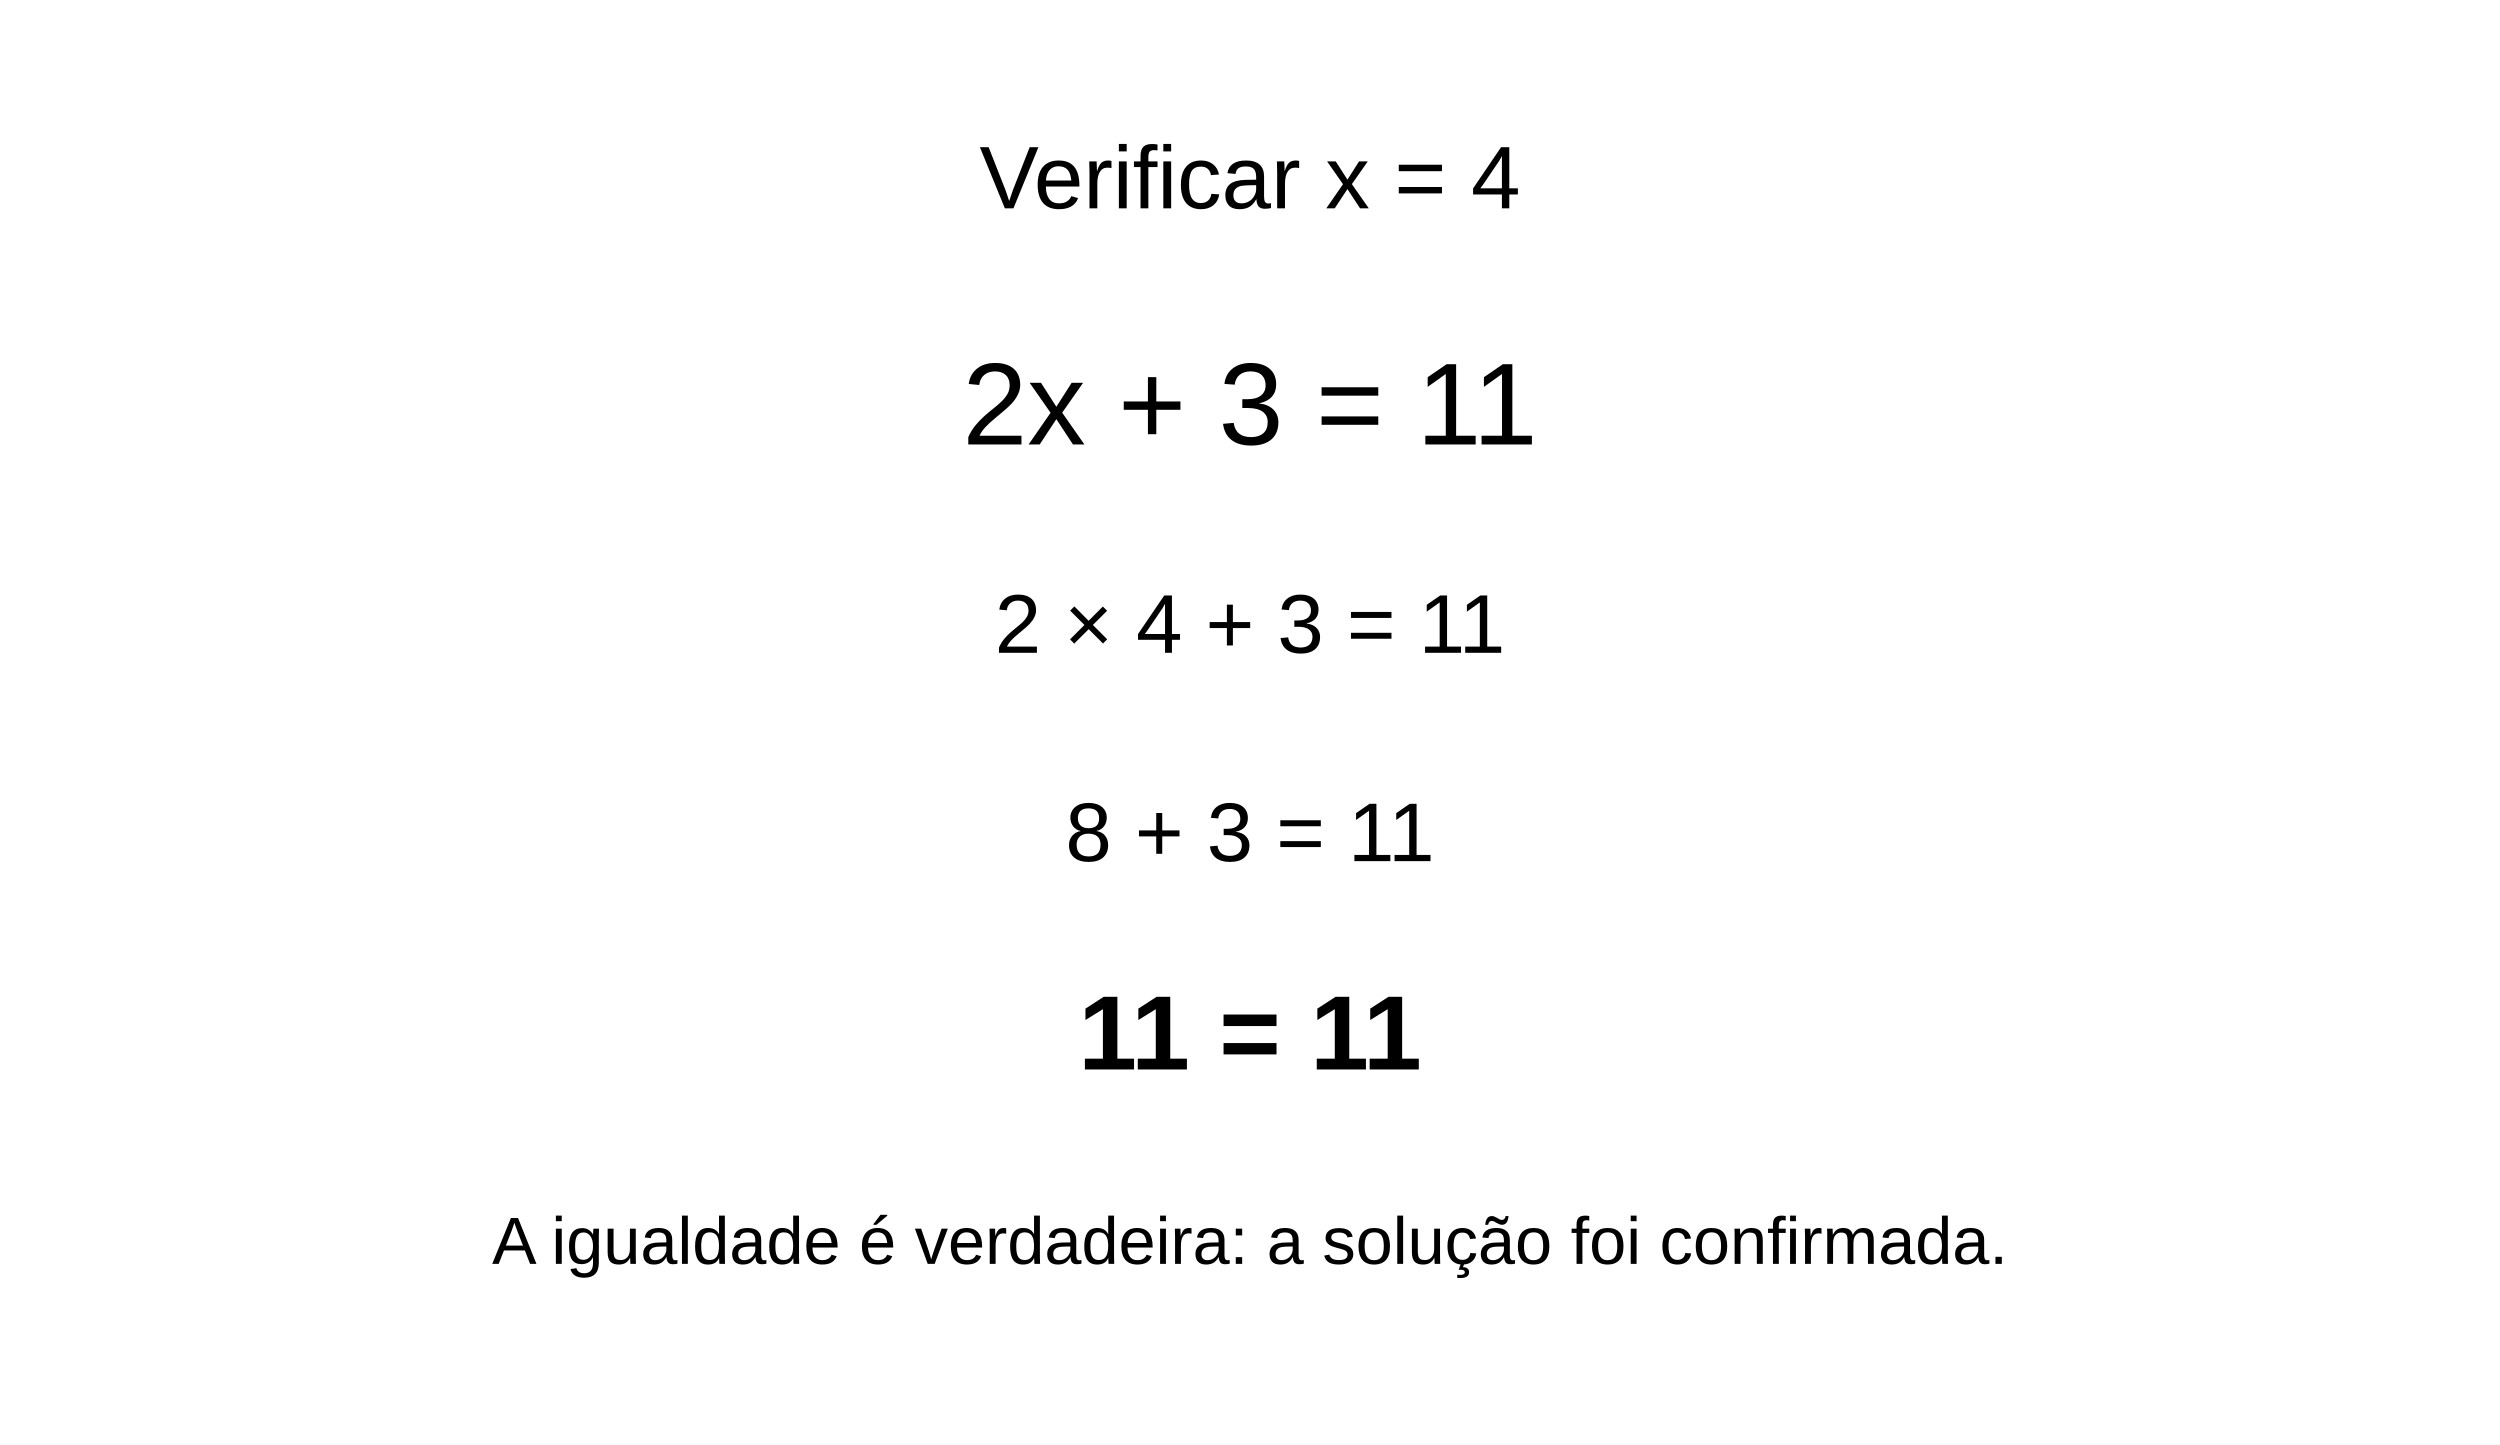
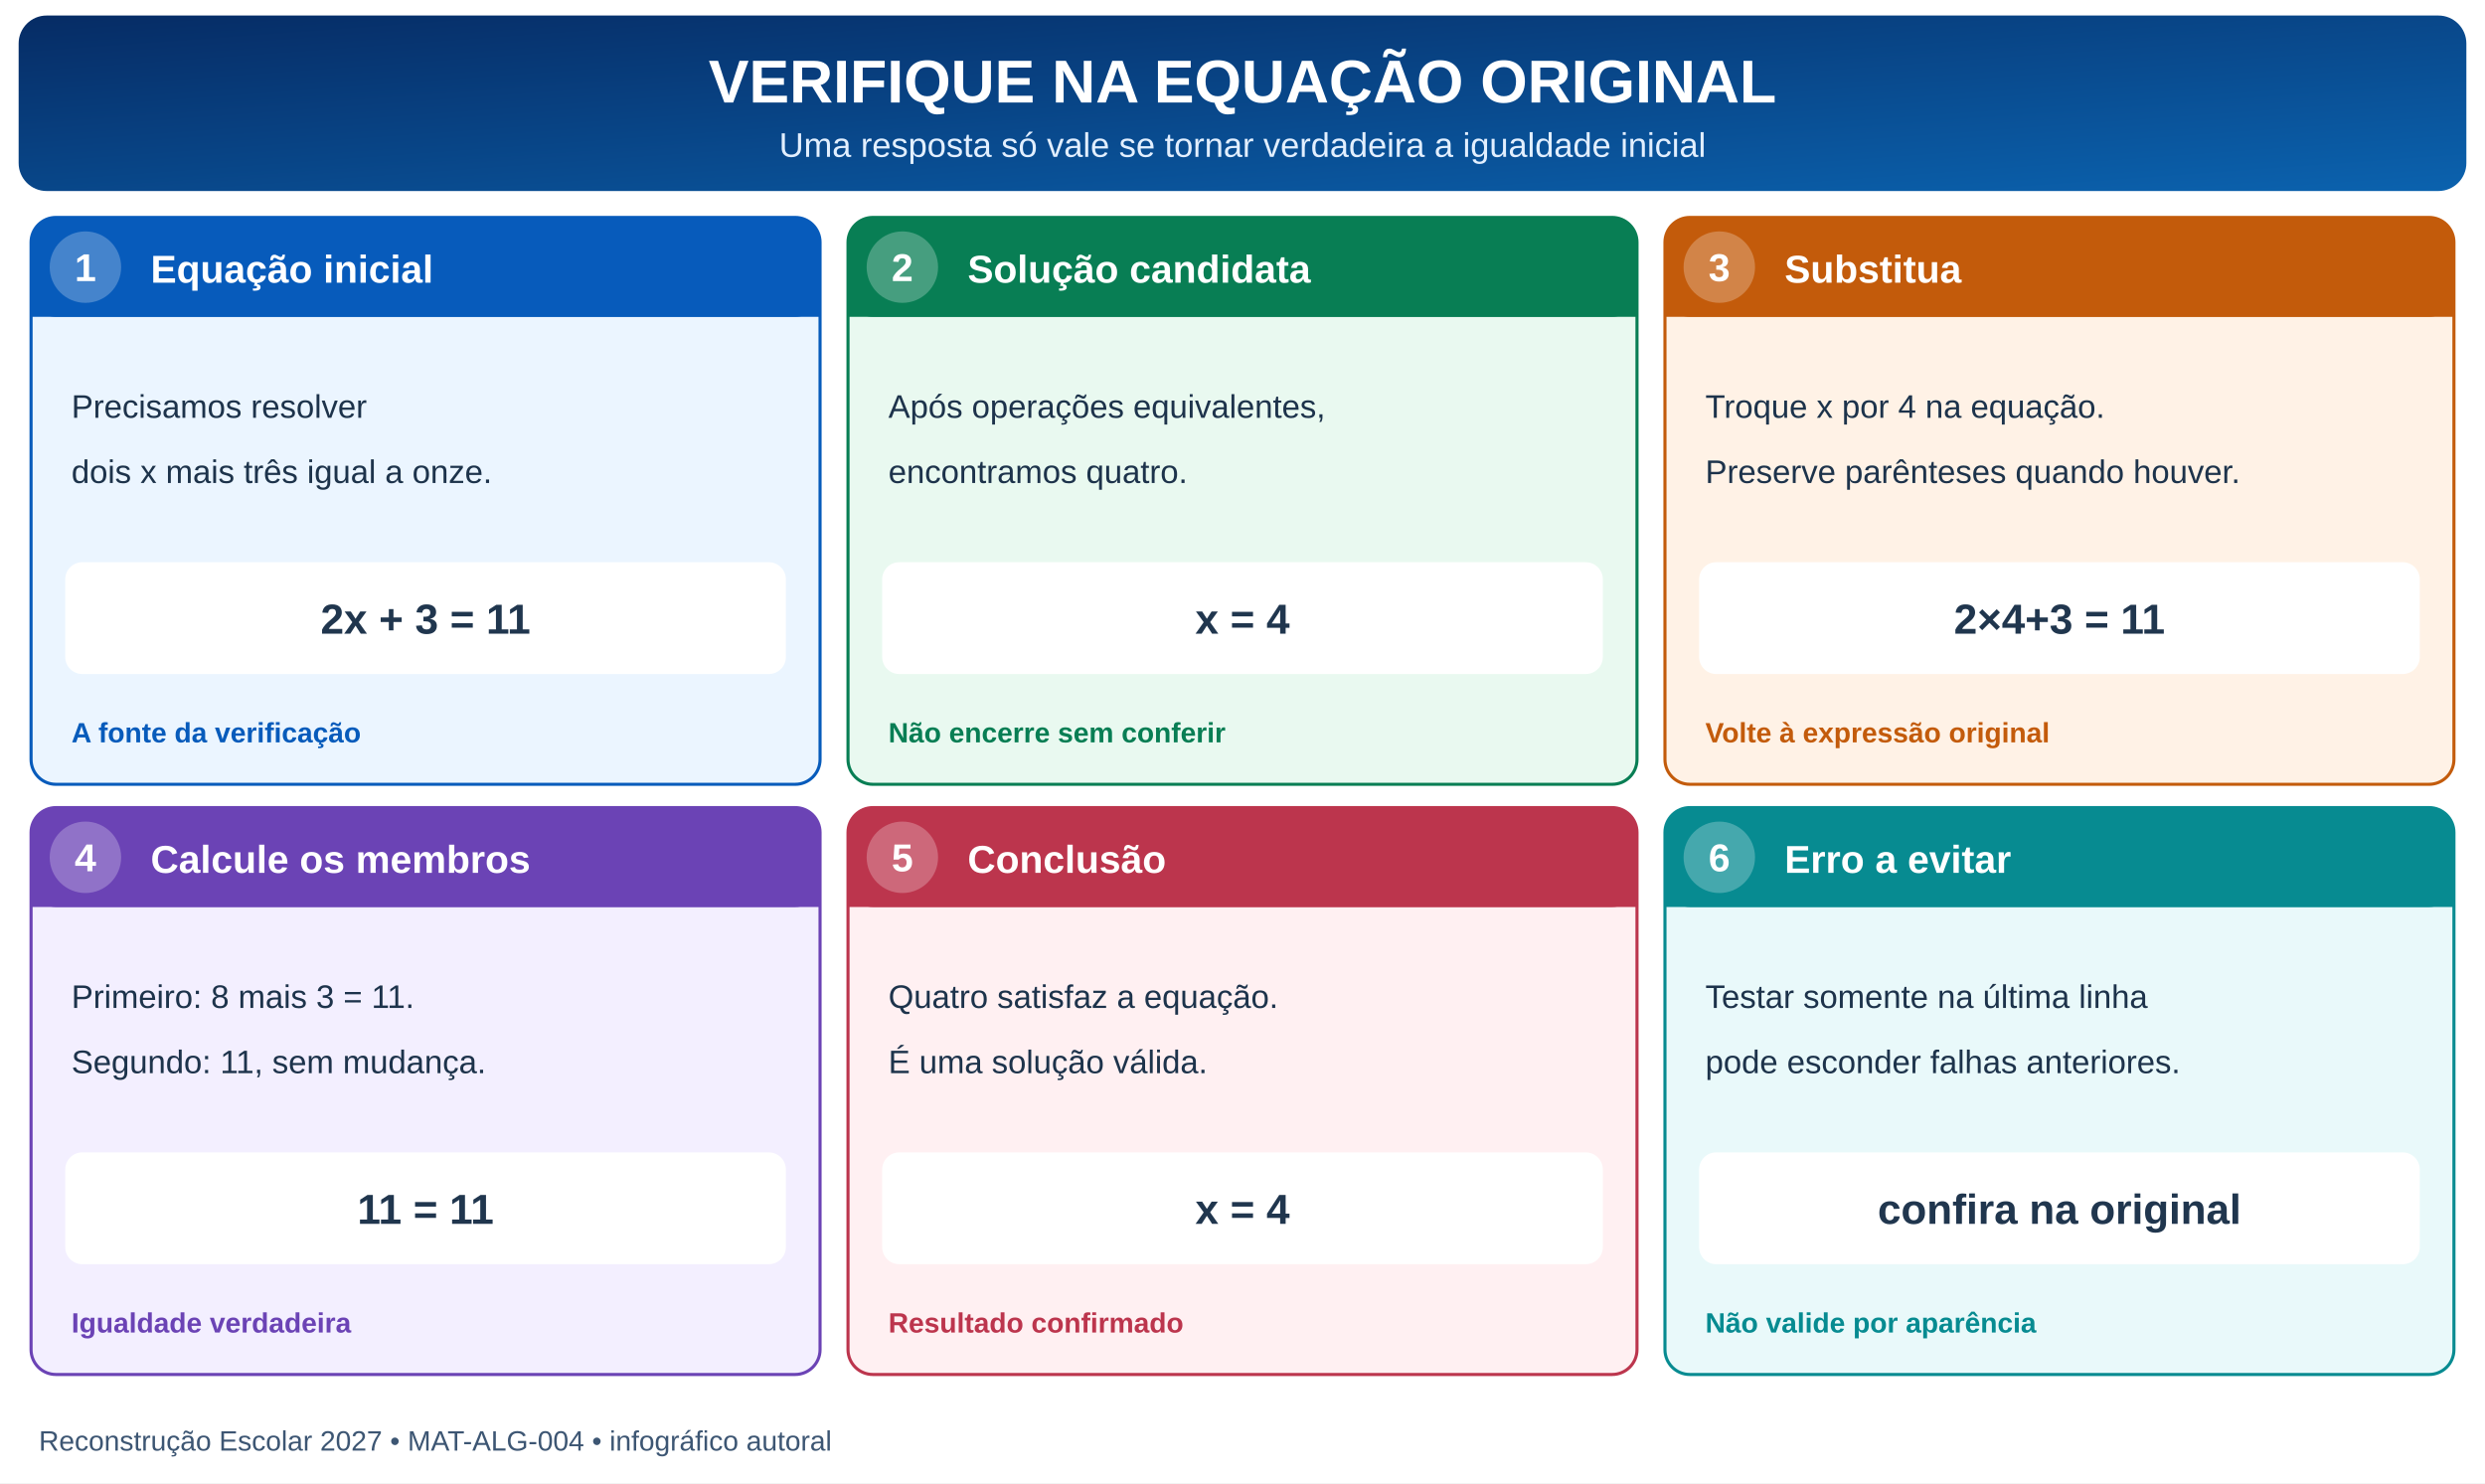
- <svg xmlns="http://www.w3.org/2000/svg" viewBox="0 0 900 520" role="img" aria-labelledby="t d">
-   <rect width="900" height="520" fill="white" />
-   <text x="450" y="75" text-anchor="middle" font-size="32" font-family="Arial">Verificar x = 4</text>
-   <text x="450" y="160" text-anchor="middle" font-size="42" font-family="Arial">2x + 3 = 11</text>
-   <text x="450" y="235" text-anchor="middle" font-size="30" font-family="Arial">2 × 4 + 3 = 11</text>
-   <text x="450" y="310" text-anchor="middle" font-size="30" font-family="Arial">8 + 3 = 11</text>
-   <text x="450" y="385" text-anchor="middle" font-size="38" font-family="Arial" font-weight="bold">11 = 11</text>
-   <text x="450" y="455" text-anchor="middle" font-size="24" font-family="Arial">A igualdade é verdadeira: a solução foi confirmada.</text>
+ <svg xmlns="http://www.w3.org/2000/svg" role="img" aria-labelledby="title desc" viewBox="0 0 1600 955">
+   <defs>
+     <linearGradient id="header" x1="0" y1="0" x2="1" y2="1">
+       <stop offset="0" stop-color="#062c65" />
+       <stop offset="1" stop-color="#0b62ae" />
+     </linearGradient>
+   </defs>
+   <rect width="1600" height="955" fill="#fff" />
+   <rect x="12" y="10" width="1576" height="113" rx="18" fill="url(#header)" />
+   <text x="800" y="66" text-anchor="middle" font-family="Arial,DejaVu Sans,sans-serif" font-size="39" font-weight="700" fill="#fff">VERIFIQUE NA EQUAÇÃO ORIGINAL</text>
+   <text x="800" y="101" text-anchor="middle" font-family="Arial,DejaVu Sans,sans-serif" font-size="22" font-weight="400" fill="#e2efff">Uma resposta só vale se tornar verdadeira a igualdade inicial</text>
+   <rect x="20" y="140" width="508" height="365" rx="16" fill="#ebf5ff" stroke="#075bbb" stroke-width="2" />
+   <rect x="20" y="140" width="508" height="64" rx="16" fill="#075bbb" />
+   <rect x="20" y="186" width="508" height="18" fill="#075bbb" />
+   <circle cx="55" cy="172" r="23" fill="#fff" opacity=".25" />
+   <text x="55" y="181" text-anchor="middle" font-family="Arial,DejaVu Sans,sans-serif" font-size="25" font-weight="700" fill="#fff">1</text>
+   <text x="97" y="182" text-anchor="start" font-family="Arial,DejaVu Sans,sans-serif" font-size="25" font-weight="700" fill="#fff">Equação inicial</text>
+   <text x="46" y="269" text-anchor="start" font-family="Arial,DejaVu Sans,sans-serif" font-size="21" font-weight="400" fill="#1d334b">Precisamos resolver</text>
+   <text x="46" y="311" text-anchor="start" font-family="Arial,DejaVu Sans,sans-serif" font-size="21" font-weight="400" fill="#1d334b">dois x mais três igual a onze.</text>
+   <rect x="42" y="362" width="464" height="72" rx="11" fill="#fff" />
+   <text x="274" y="408" text-anchor="middle" font-family="Arial,DejaVu Sans,sans-serif" font-size="27" font-weight="700" fill="#20364e">2x + 3 = 11</text>
+   <text x="46" y="478" text-anchor="start" font-family="Arial,DejaVu Sans,sans-serif" font-size="18" font-weight="700" fill="#075bbb">A fonte da verificação</text>
+   <rect x="546" y="140" width="508" height="365" rx="16" fill="#e9f9f0" stroke="#087e54" stroke-width="2" />
+   <rect x="546" y="140" width="508" height="64" rx="16" fill="#087e54" />
+   <rect x="546" y="186" width="508" height="18" fill="#087e54" />
+   <circle cx="581" cy="172" r="23" fill="#fff" opacity=".25" />
+   <text x="581" y="181" text-anchor="middle" font-family="Arial,DejaVu Sans,sans-serif" font-size="25" font-weight="700" fill="#fff">2</text>
+   <text x="623" y="182" text-anchor="start" font-family="Arial,DejaVu Sans,sans-serif" font-size="25" font-weight="700" fill="#fff">Solução candidata</text>
+   <text x="572" y="269" text-anchor="start" font-family="Arial,DejaVu Sans,sans-serif" font-size="21" font-weight="400" fill="#1d334b">Após operações equivalentes,</text>
+   <text x="572" y="311" text-anchor="start" font-family="Arial,DejaVu Sans,sans-serif" font-size="21" font-weight="400" fill="#1d334b">encontramos quatro.</text>
+   <rect x="568" y="362" width="464" height="72" rx="11" fill="#fff" />
+   <text x="800" y="408" text-anchor="middle" font-family="Arial,DejaVu Sans,sans-serif" font-size="27" font-weight="700" fill="#20364e">x = 4</text>
+   <text x="572" y="478" text-anchor="start" font-family="Arial,DejaVu Sans,sans-serif" font-size="18" font-weight="700" fill="#087e54">Não encerre sem conferir</text>
+   <rect x="1072" y="140" width="508" height="365" rx="16" fill="#fff2e6" stroke="#c35b0b" stroke-width="2" />
+   <rect x="1072" y="140" width="508" height="64" rx="16" fill="#c35b0b" />
+   <rect x="1072" y="186" width="508" height="18" fill="#c35b0b" />
+   <circle cx="1107" cy="172" r="23" fill="#fff" opacity=".25" />
+   <text x="1107" y="181" text-anchor="middle" font-family="Arial,DejaVu Sans,sans-serif" font-size="25" font-weight="700" fill="#fff">3</text>
+   <text x="1149" y="182" text-anchor="start" font-family="Arial,DejaVu Sans,sans-serif" font-size="25" font-weight="700" fill="#fff">Substitua</text>
+   <text x="1098" y="269" text-anchor="start" font-family="Arial,DejaVu Sans,sans-serif" font-size="21" font-weight="400" fill="#1d334b">Troque x por 4 na equação.</text>
+   <text x="1098" y="311" text-anchor="start" font-family="Arial,DejaVu Sans,sans-serif" font-size="21" font-weight="400" fill="#1d334b">Preserve parênteses quando houver.</text>
+   <rect x="1094" y="362" width="464" height="72" rx="11" fill="#fff" />
+   <text x="1326" y="408" text-anchor="middle" font-family="Arial,DejaVu Sans,sans-serif" font-size="27" font-weight="700" fill="#20364e">2×4+3 = 11</text>
+   <text x="1098" y="478" text-anchor="start" font-family="Arial,DejaVu Sans,sans-serif" font-size="18" font-weight="700" fill="#c35b0b">Volte à expressão original</text>
+   <rect x="20" y="520" width="508" height="365" rx="16" fill="#f3efff" stroke="#6b43b5" stroke-width="2" />
+   <rect x="20" y="520" width="508" height="64" rx="16" fill="#6b43b5" />
+   <rect x="20" y="566" width="508" height="18" fill="#6b43b5" />
+   <circle cx="55" cy="552" r="23" fill="#fff" opacity=".25" />
+   <text x="55" y="561" text-anchor="middle" font-family="Arial,DejaVu Sans,sans-serif" font-size="25" font-weight="700" fill="#fff">4</text>
+   <text x="97" y="562" text-anchor="start" font-family="Arial,DejaVu Sans,sans-serif" font-size="25" font-weight="700" fill="#fff">Calcule os membros</text>
+   <text x="46" y="649" text-anchor="start" font-family="Arial,DejaVu Sans,sans-serif" font-size="21" font-weight="400" fill="#1d334b">Primeiro: 8 mais 3 = 11.</text>
+   <text x="46" y="691" text-anchor="start" font-family="Arial,DejaVu Sans,sans-serif" font-size="21" font-weight="400" fill="#1d334b">Segundo: 11, sem mudança.</text>
+   <rect x="42" y="742" width="464" height="72" rx="11" fill="#fff" />
+   <text x="274" y="788" text-anchor="middle" font-family="Arial,DejaVu Sans,sans-serif" font-size="27" font-weight="700" fill="#20364e">11 = 11</text>
+   <text x="46" y="858" text-anchor="start" font-family="Arial,DejaVu Sans,sans-serif" font-size="18" font-weight="700" fill="#6b43b5">Igualdade verdadeira</text>
+   <rect x="546" y="520" width="508" height="365" rx="16" fill="#fff0f2" stroke="#bc354d" stroke-width="2" />
+   <rect x="546" y="520" width="508" height="64" rx="16" fill="#bc354d" />
+   <rect x="546" y="566" width="508" height="18" fill="#bc354d" />
+   <circle cx="581" cy="552" r="23" fill="#fff" opacity=".25" />
+   <text x="581" y="561" text-anchor="middle" font-family="Arial,DejaVu Sans,sans-serif" font-size="25" font-weight="700" fill="#fff">5</text>
+   <text x="623" y="562" text-anchor="start" font-family="Arial,DejaVu Sans,sans-serif" font-size="25" font-weight="700" fill="#fff">Conclusão</text>
+   <text x="572" y="649" text-anchor="start" font-family="Arial,DejaVu Sans,sans-serif" font-size="21" font-weight="400" fill="#1d334b">Quatro satisfaz a equação.</text>
+   <text x="572" y="691" text-anchor="start" font-family="Arial,DejaVu Sans,sans-serif" font-size="21" font-weight="400" fill="#1d334b">É uma solução válida.</text>
+   <rect x="568" y="742" width="464" height="72" rx="11" fill="#fff" />
+   <text x="800" y="788" text-anchor="middle" font-family="Arial,DejaVu Sans,sans-serif" font-size="27" font-weight="700" fill="#20364e">x = 4</text>
+   <text x="572" y="858" text-anchor="start" font-family="Arial,DejaVu Sans,sans-serif" font-size="18" font-weight="700" fill="#bc354d">Resultado confirmado</text>
+   <rect x="1072" y="520" width="508" height="365" rx="16" fill="#e9f9fa" stroke="#078b91" stroke-width="2" />
+   <rect x="1072" y="520" width="508" height="64" rx="16" fill="#078b91" />
+   <rect x="1072" y="566" width="508" height="18" fill="#078b91" />
+   <circle cx="1107" cy="552" r="23" fill="#fff" opacity=".25" />
+   <text x="1107" y="561" text-anchor="middle" font-family="Arial,DejaVu Sans,sans-serif" font-size="25" font-weight="700" fill="#fff">6</text>
+   <text x="1149" y="562" text-anchor="start" font-family="Arial,DejaVu Sans,sans-serif" font-size="25" font-weight="700" fill="#fff">Erro a evitar</text>
+   <text x="1098" y="649" text-anchor="start" font-family="Arial,DejaVu Sans,sans-serif" font-size="21" font-weight="400" fill="#1d334b">Testar somente na última linha</text>
+   <text x="1098" y="691" text-anchor="start" font-family="Arial,DejaVu Sans,sans-serif" font-size="21" font-weight="400" fill="#1d334b">pode esconder falhas anteriores.</text>
+   <rect x="1094" y="742" width="464" height="72" rx="11" fill="#fff" />
+   <text x="1326" y="788" text-anchor="middle" font-family="Arial,DejaVu Sans,sans-serif" font-size="27" font-weight="700" fill="#20364e">confira na original</text>
+   <text x="1098" y="858" text-anchor="start" font-family="Arial,DejaVu Sans,sans-serif" font-size="18" font-weight="700" fill="#078b91">Não valide por aparência</text>
+   <text x="25" y="934" text-anchor="start" font-family="Arial,DejaVu Sans,sans-serif" font-size="18" font-weight="400" fill="#3d5673">Reconstrução Escolar 2027 • MAT-ALG-004 • infográfico autoral</text>
</svg>
